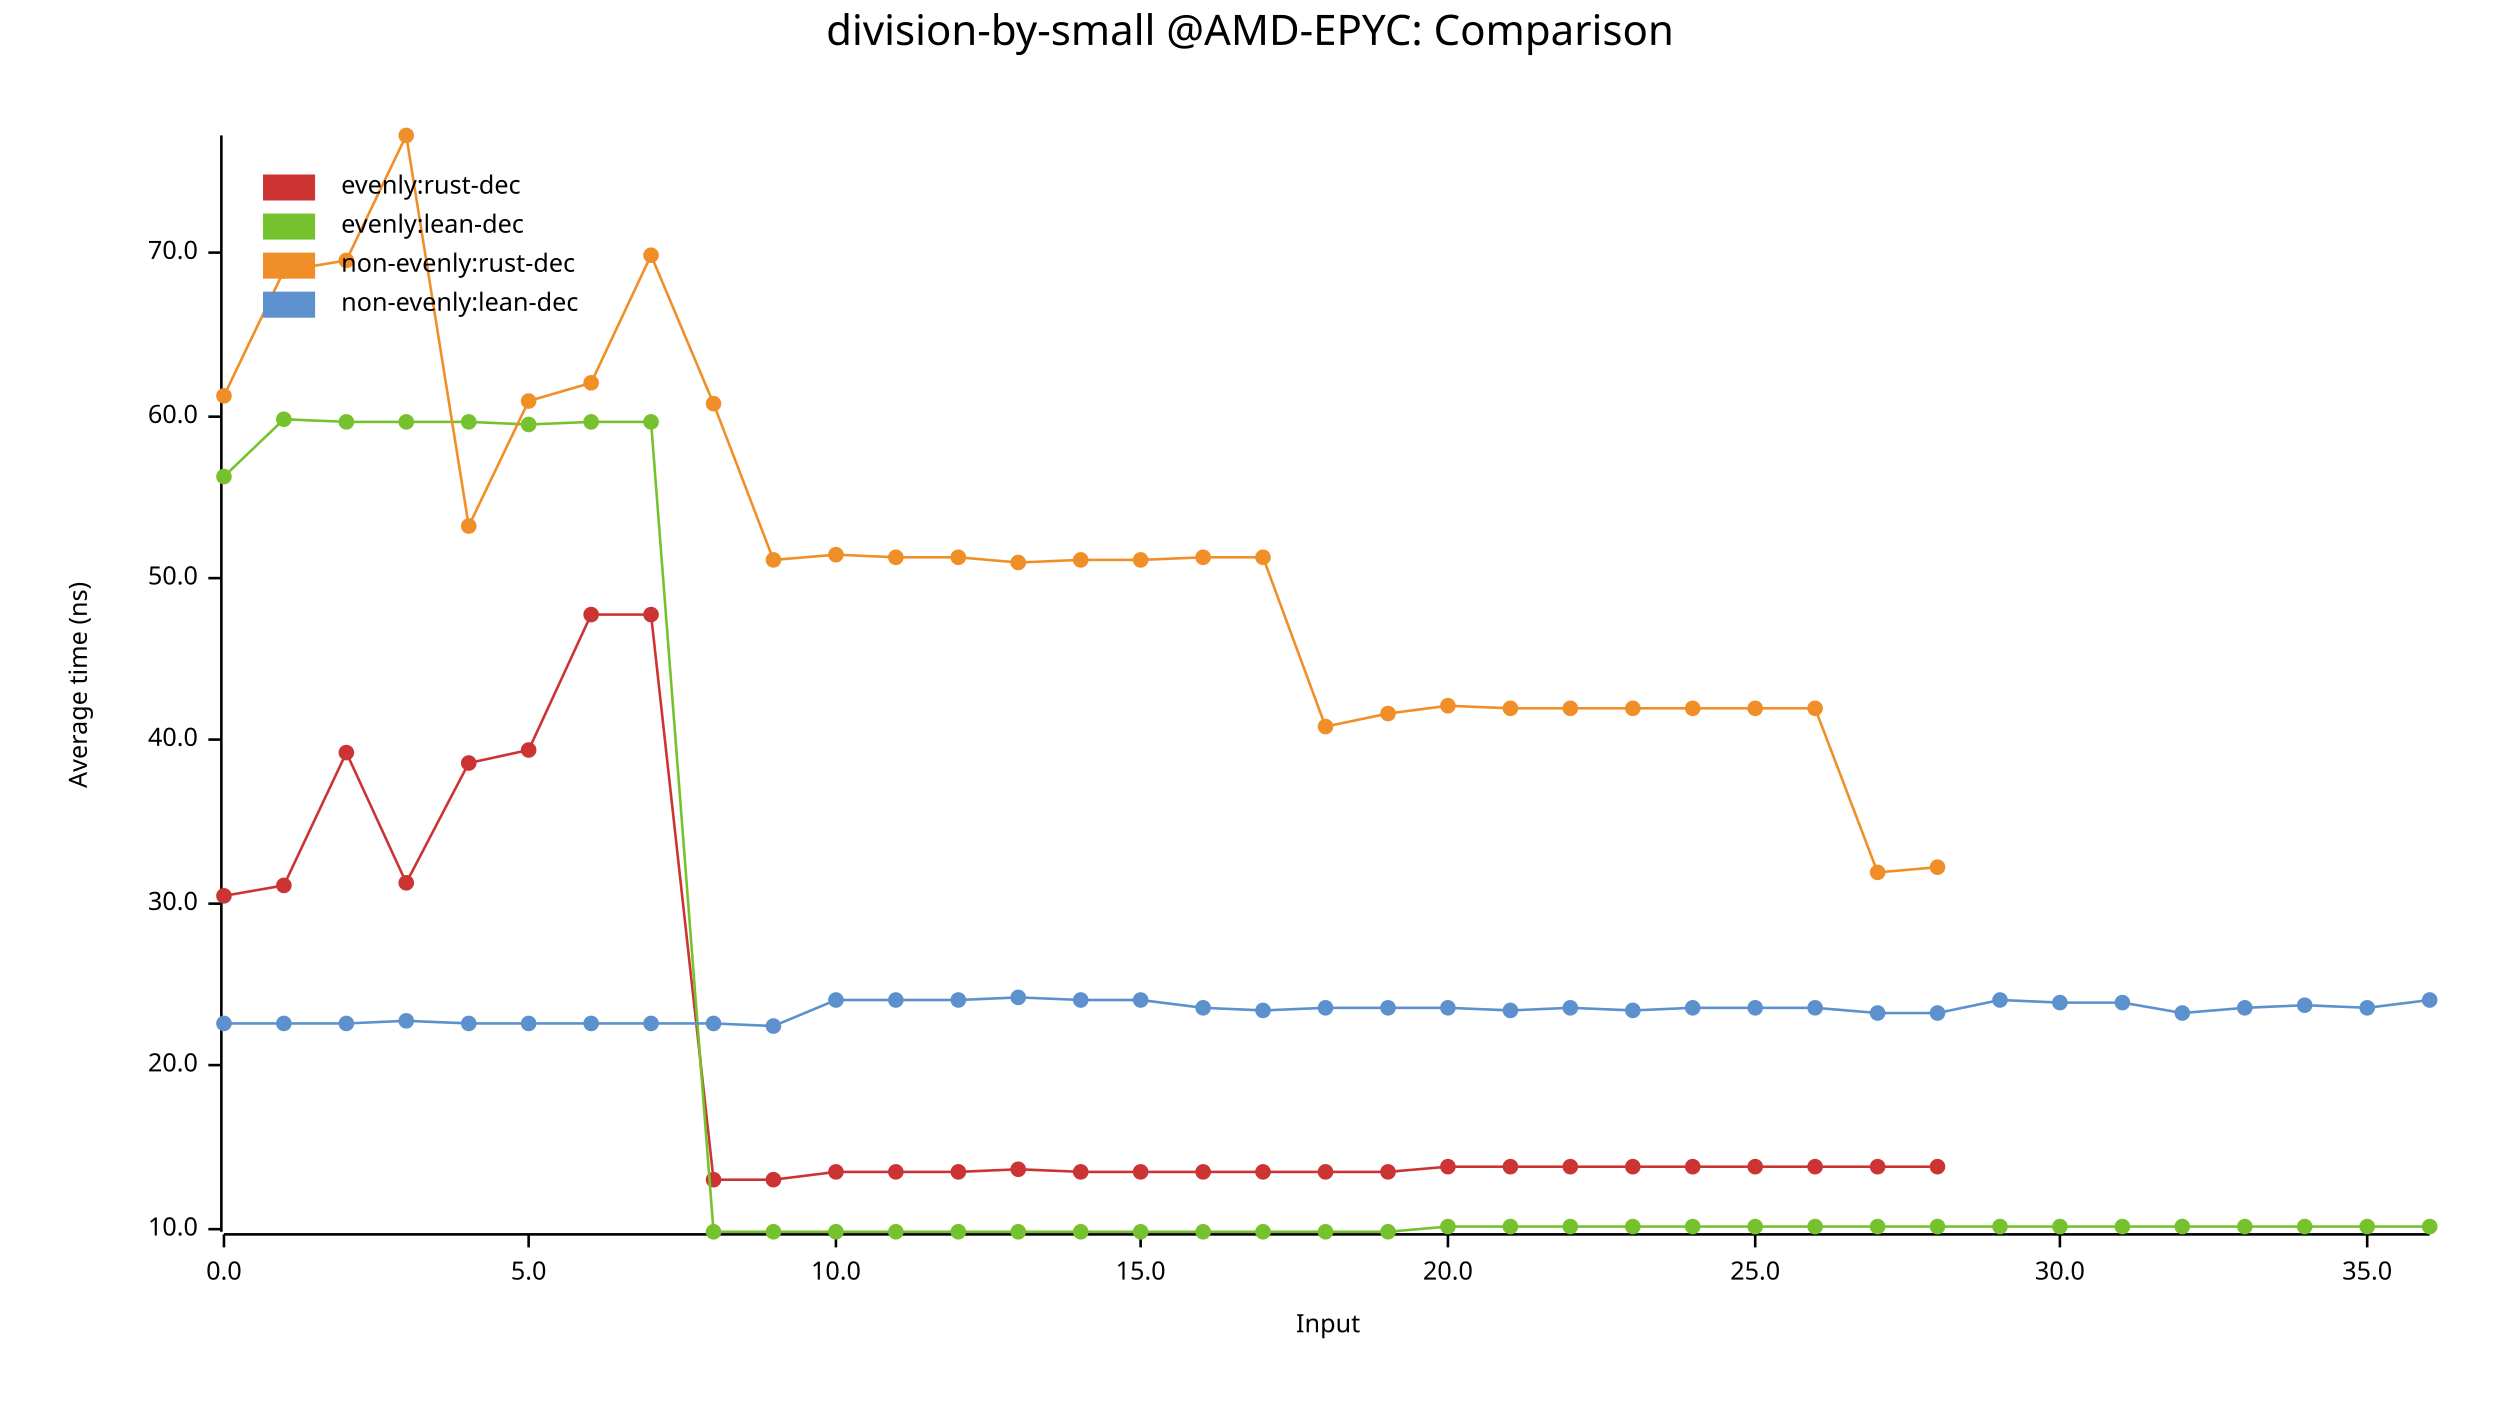
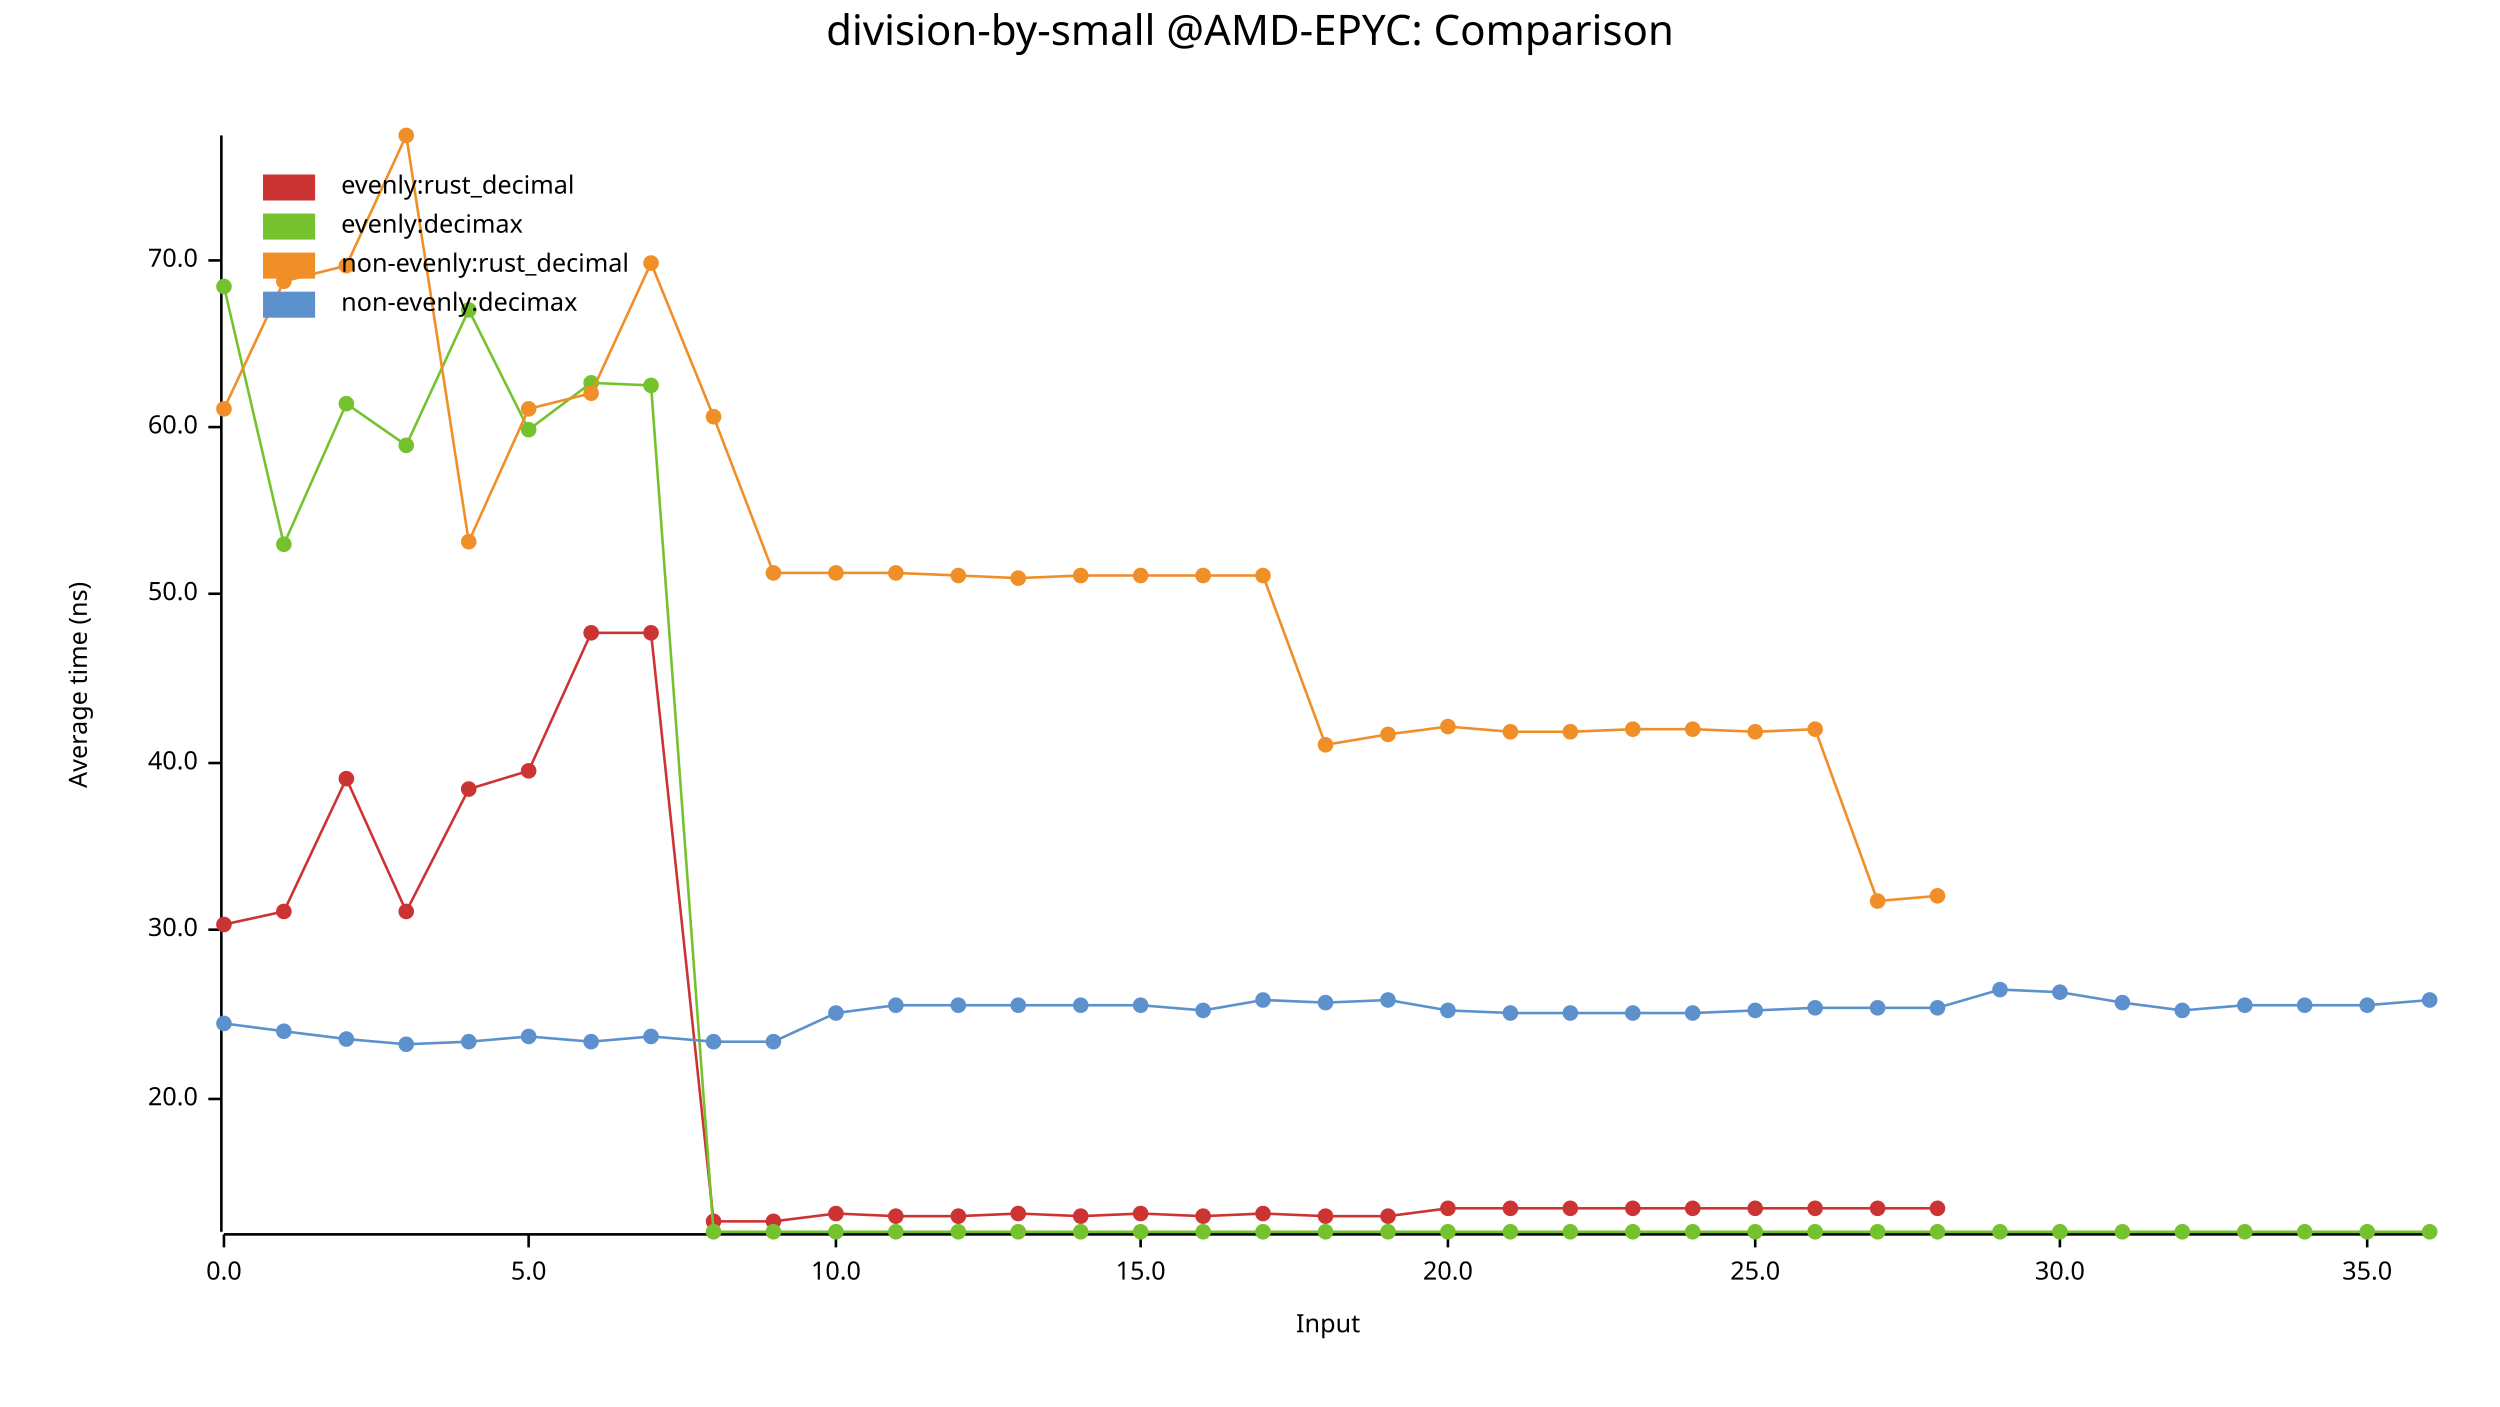
<svg xmlns="http://www.w3.org/2000/svg" width="960" height="540" viewBox="0 0 960 540">
  <text x="480" y="5" dy="0.76em" text-anchor="middle" font-family="sans-serif" font-size="16.129" opacity="1" fill="#000000">
division-by-small @AMD-EPYC: Comparison
</text>
  <text x="26" y="263" dy="0.76em" text-anchor="middle" font-family="sans-serif" font-size="9.677" opacity="1" fill="#000000" transform="rotate(270, 26, 263)">
Average time (ns)
</text>
  <text x="510" y="514" dy="-0.5ex" text-anchor="middle" font-family="sans-serif" font-size="9.677" opacity="1" fill="#000000">
Input
</text>
  <polyline fill="none" opacity="1" stroke="#000000" stroke-width="1" points="85,52 85,473 " />
-   <text x="76" y="472" dy="0.5ex" text-anchor="end" font-family="sans-serif" font-size="9.677" opacity="1" fill="#000000">
- 10.0
- </text>
-   <polyline fill="none" opacity="1" stroke="#000000" stroke-width="1" points="80,472 85,472 " />
-   <text x="76" y="409" dy="0.5ex" text-anchor="end" font-family="sans-serif" font-size="9.677" opacity="1" fill="#000000">
+   <text x="76" y="422" dy="0.5ex" text-anchor="end" font-family="sans-serif" font-size="9.677" opacity="1" fill="#000000">
20.0
</text>
-   <polyline fill="none" opacity="1" stroke="#000000" stroke-width="1" points="80,409 85,409 " />
-   <text x="76" y="347" dy="0.5ex" text-anchor="end" font-family="sans-serif" font-size="9.677" opacity="1" fill="#000000">
+   <polyline fill="none" opacity="1" stroke="#000000" stroke-width="1" points="80,422 85,422 " />
+   <text x="76" y="357" dy="0.5ex" text-anchor="end" font-family="sans-serif" font-size="9.677" opacity="1" fill="#000000">
30.0
</text>
-   <polyline fill="none" opacity="1" stroke="#000000" stroke-width="1" points="80,347 85,347 " />
-   <text x="76" y="284" dy="0.5ex" text-anchor="end" font-family="sans-serif" font-size="9.677" opacity="1" fill="#000000">
+   <polyline fill="none" opacity="1" stroke="#000000" stroke-width="1" points="80,357 85,357 " />
+   <text x="76" y="293" dy="0.5ex" text-anchor="end" font-family="sans-serif" font-size="9.677" opacity="1" fill="#000000">
40.0
</text>
-   <polyline fill="none" opacity="1" stroke="#000000" stroke-width="1" points="80,284 85,284 " />
-   <text x="76" y="222" dy="0.5ex" text-anchor="end" font-family="sans-serif" font-size="9.677" opacity="1" fill="#000000">
+   <polyline fill="none" opacity="1" stroke="#000000" stroke-width="1" points="80,293 85,293 " />
+   <text x="76" y="228" dy="0.5ex" text-anchor="end" font-family="sans-serif" font-size="9.677" opacity="1" fill="#000000">
50.0
</text>
-   <polyline fill="none" opacity="1" stroke="#000000" stroke-width="1" points="80,222 85,222 " />
-   <text x="76" y="160" dy="0.5ex" text-anchor="end" font-family="sans-serif" font-size="9.677" opacity="1" fill="#000000">
+   <polyline fill="none" opacity="1" stroke="#000000" stroke-width="1" points="80,228 85,228 " />
+   <text x="76" y="164" dy="0.5ex" text-anchor="end" font-family="sans-serif" font-size="9.677" opacity="1" fill="#000000">
60.0
</text>
-   <polyline fill="none" opacity="1" stroke="#000000" stroke-width="1" points="80,160 85,160 " />
-   <text x="76" y="97" dy="0.5ex" text-anchor="end" font-family="sans-serif" font-size="9.677" opacity="1" fill="#000000">
+   <polyline fill="none" opacity="1" stroke="#000000" stroke-width="1" points="80,164 85,164 " />
+   <text x="76" y="100" dy="0.5ex" text-anchor="end" font-family="sans-serif" font-size="9.677" opacity="1" fill="#000000">
70.0
</text>
-   <polyline fill="none" opacity="1" stroke="#000000" stroke-width="1" points="80,97 85,97 " />
+   <polyline fill="none" opacity="1" stroke="#000000" stroke-width="1" points="80,100 85,100 " />
  <polyline fill="none" opacity="1" stroke="#000000" stroke-width="1" points="86,474 933,474 " />
  <text x="86" y="484" dy="0.76em" text-anchor="middle" font-family="sans-serif" font-size="9.677" opacity="1" fill="#000000">
0.0
</text>
  <polyline fill="none" opacity="1" stroke="#000000" stroke-width="1" points="86,474 86,479 " />
  <text x="203" y="484" dy="0.76em" text-anchor="middle" font-family="sans-serif" font-size="9.677" opacity="1" fill="#000000">
5.0
</text>
  <polyline fill="none" opacity="1" stroke="#000000" stroke-width="1" points="203,474 203,479 " />
  <text x="321" y="484" dy="0.76em" text-anchor="middle" font-family="sans-serif" font-size="9.677" opacity="1" fill="#000000">
10.0
</text>
  <polyline fill="none" opacity="1" stroke="#000000" stroke-width="1" points="321,474 321,479 " />
  <text x="438" y="484" dy="0.76em" text-anchor="middle" font-family="sans-serif" font-size="9.677" opacity="1" fill="#000000">
15.0
</text>
  <polyline fill="none" opacity="1" stroke="#000000" stroke-width="1" points="438,474 438,479 " />
  <text x="556" y="484" dy="0.76em" text-anchor="middle" font-family="sans-serif" font-size="9.677" opacity="1" fill="#000000">
20.0
</text>
  <polyline fill="none" opacity="1" stroke="#000000" stroke-width="1" points="556,474 556,479 " />
  <text x="674" y="484" dy="0.76em" text-anchor="middle" font-family="sans-serif" font-size="9.677" opacity="1" fill="#000000">
25.0
</text>
  <polyline fill="none" opacity="1" stroke="#000000" stroke-width="1" points="674,474 674,479 " />
  <text x="791" y="484" dy="0.76em" text-anchor="middle" font-family="sans-serif" font-size="9.677" opacity="1" fill="#000000">
30.0
</text>
  <polyline fill="none" opacity="1" stroke="#000000" stroke-width="1" points="791,474 791,479 " />
  <text x="909" y="484" dy="0.76em" text-anchor="middle" font-family="sans-serif" font-size="9.677" opacity="1" fill="#000000">
35.0
</text>
  <polyline fill="none" opacity="1" stroke="#000000" stroke-width="1" points="909,474 909,479 " />
-   <circle cx="86" cy="344" r="3" opacity="1" fill="#CC3434" stroke="none" stroke-width="1" />
-   <circle cx="109" cy="340" r="3" opacity="1" fill="#CC3434" stroke="none" stroke-width="1" />
-   <circle cx="133" cy="289" r="3" opacity="1" fill="#CC3434" stroke="none" stroke-width="1" />
-   <circle cx="156" cy="339" r="3" opacity="1" fill="#CC3434" stroke="none" stroke-width="1" />
-   <circle cx="180" cy="293" r="3" opacity="1" fill="#CC3434" stroke="none" stroke-width="1" />
-   <circle cx="203" cy="288" r="3" opacity="1" fill="#CC3434" stroke="none" stroke-width="1" />
-   <circle cx="227" cy="236" r="3" opacity="1" fill="#CC3434" stroke="none" stroke-width="1" />
-   <circle cx="250" cy="236" r="3" opacity="1" fill="#CC3434" stroke="none" stroke-width="1" />
-   <circle cx="274" cy="453" r="3" opacity="1" fill="#CC3434" stroke="none" stroke-width="1" />
-   <circle cx="297" cy="453" r="3" opacity="1" fill="#CC3434" stroke="none" stroke-width="1" />
-   <circle cx="321" cy="450" r="3" opacity="1" fill="#CC3434" stroke="none" stroke-width="1" />
-   <circle cx="344" cy="450" r="3" opacity="1" fill="#CC3434" stroke="none" stroke-width="1" />
-   <circle cx="368" cy="450" r="3" opacity="1" fill="#CC3434" stroke="none" stroke-width="1" />
-   <circle cx="391" cy="449" r="3" opacity="1" fill="#CC3434" stroke="none" stroke-width="1" />
-   <circle cx="415" cy="450" r="3" opacity="1" fill="#CC3434" stroke="none" stroke-width="1" />
-   <circle cx="438" cy="450" r="3" opacity="1" fill="#CC3434" stroke="none" stroke-width="1" />
-   <circle cx="462" cy="450" r="3" opacity="1" fill="#CC3434" stroke="none" stroke-width="1" />
-   <circle cx="485" cy="450" r="3" opacity="1" fill="#CC3434" stroke="none" stroke-width="1" />
-   <circle cx="509" cy="450" r="3" opacity="1" fill="#CC3434" stroke="none" stroke-width="1" />
-   <circle cx="533" cy="450" r="3" opacity="1" fill="#CC3434" stroke="none" stroke-width="1" />
-   <circle cx="556" cy="448" r="3" opacity="1" fill="#CC3434" stroke="none" stroke-width="1" />
-   <circle cx="580" cy="448" r="3" opacity="1" fill="#CC3434" stroke="none" stroke-width="1" />
-   <circle cx="603" cy="448" r="3" opacity="1" fill="#CC3434" stroke="none" stroke-width="1" />
-   <circle cx="627" cy="448" r="3" opacity="1" fill="#CC3434" stroke="none" stroke-width="1" />
-   <circle cx="650" cy="448" r="3" opacity="1" fill="#CC3434" stroke="none" stroke-width="1" />
-   <circle cx="674" cy="448" r="3" opacity="1" fill="#CC3434" stroke="none" stroke-width="1" />
-   <circle cx="697" cy="448" r="3" opacity="1" fill="#CC3434" stroke="none" stroke-width="1" />
-   <circle cx="721" cy="448" r="3" opacity="1" fill="#CC3434" stroke="none" stroke-width="1" />
-   <circle cx="744" cy="448" r="3" opacity="1" fill="#CC3434" stroke="none" stroke-width="1" />
-   <polyline fill="none" opacity="1" stroke="#CC3434" stroke-width="1" points="86,344 109,340 133,289 156,339 180,293 203,288 227,236 250,236 274,453 297,453 321,450 344,450 368,450 391,449 415,450 438,450 462,450 485,450 509,450 533,450 556,448 580,448 603,448 627,448 650,448 674,448 697,448 721,448 744,448 " />
-   <circle cx="86" cy="183" r="3" opacity="1" fill="#76C22E" stroke="none" stroke-width="1" />
-   <circle cx="109" cy="161" r="3" opacity="1" fill="#76C22E" stroke="none" stroke-width="1" />
-   <circle cx="133" cy="162" r="3" opacity="1" fill="#76C22E" stroke="none" stroke-width="1" />
-   <circle cx="156" cy="162" r="3" opacity="1" fill="#76C22E" stroke="none" stroke-width="1" />
-   <circle cx="180" cy="162" r="3" opacity="1" fill="#76C22E" stroke="none" stroke-width="1" />
-   <circle cx="203" cy="163" r="3" opacity="1" fill="#76C22E" stroke="none" stroke-width="1" />
-   <circle cx="227" cy="162" r="3" opacity="1" fill="#76C22E" stroke="none" stroke-width="1" />
-   <circle cx="250" cy="162" r="3" opacity="1" fill="#76C22E" stroke="none" stroke-width="1" />
+   <circle cx="86" cy="355" r="3" opacity="1" fill="#CC3434" stroke="none" stroke-width="1" />
+   <circle cx="109" cy="350" r="3" opacity="1" fill="#CC3434" stroke="none" stroke-width="1" />
+   <circle cx="133" cy="299" r="3" opacity="1" fill="#CC3434" stroke="none" stroke-width="1" />
+   <circle cx="156" cy="350" r="3" opacity="1" fill="#CC3434" stroke="none" stroke-width="1" />
+   <circle cx="180" cy="303" r="3" opacity="1" fill="#CC3434" stroke="none" stroke-width="1" />
+   <circle cx="203" cy="296" r="3" opacity="1" fill="#CC3434" stroke="none" stroke-width="1" />
+   <circle cx="227" cy="243" r="3" opacity="1" fill="#CC3434" stroke="none" stroke-width="1" />
+   <circle cx="250" cy="243" r="3" opacity="1" fill="#CC3434" stroke="none" stroke-width="1" />
+   <circle cx="274" cy="469" r="3" opacity="1" fill="#CC3434" stroke="none" stroke-width="1" />
+   <circle cx="297" cy="469" r="3" opacity="1" fill="#CC3434" stroke="none" stroke-width="1" />
+   <circle cx="321" cy="466" r="3" opacity="1" fill="#CC3434" stroke="none" stroke-width="1" />
+   <circle cx="344" cy="467" r="3" opacity="1" fill="#CC3434" stroke="none" stroke-width="1" />
+   <circle cx="368" cy="467" r="3" opacity="1" fill="#CC3434" stroke="none" stroke-width="1" />
+   <circle cx="391" cy="466" r="3" opacity="1" fill="#CC3434" stroke="none" stroke-width="1" />
+   <circle cx="415" cy="467" r="3" opacity="1" fill="#CC3434" stroke="none" stroke-width="1" />
+   <circle cx="438" cy="466" r="3" opacity="1" fill="#CC3434" stroke="none" stroke-width="1" />
+   <circle cx="462" cy="467" r="3" opacity="1" fill="#CC3434" stroke="none" stroke-width="1" />
+   <circle cx="485" cy="466" r="3" opacity="1" fill="#CC3434" stroke="none" stroke-width="1" />
+   <circle cx="509" cy="467" r="3" opacity="1" fill="#CC3434" stroke="none" stroke-width="1" />
+   <circle cx="533" cy="467" r="3" opacity="1" fill="#CC3434" stroke="none" stroke-width="1" />
+   <circle cx="556" cy="464" r="3" opacity="1" fill="#CC3434" stroke="none" stroke-width="1" />
+   <circle cx="580" cy="464" r="3" opacity="1" fill="#CC3434" stroke="none" stroke-width="1" />
+   <circle cx="603" cy="464" r="3" opacity="1" fill="#CC3434" stroke="none" stroke-width="1" />
+   <circle cx="627" cy="464" r="3" opacity="1" fill="#CC3434" stroke="none" stroke-width="1" />
+   <circle cx="650" cy="464" r="3" opacity="1" fill="#CC3434" stroke="none" stroke-width="1" />
+   <circle cx="674" cy="464" r="3" opacity="1" fill="#CC3434" stroke="none" stroke-width="1" />
+   <circle cx="697" cy="464" r="3" opacity="1" fill="#CC3434" stroke="none" stroke-width="1" />
+   <circle cx="721" cy="464" r="3" opacity="1" fill="#CC3434" stroke="none" stroke-width="1" />
+   <circle cx="744" cy="464" r="3" opacity="1" fill="#CC3434" stroke="none" stroke-width="1" />
+   <polyline fill="none" opacity="1" stroke="#CC3434" stroke-width="1" points="86,355 109,350 133,299 156,350 180,303 203,296 227,243 250,243 274,469 297,469 321,466 344,467 368,467 391,466 415,467 438,466 462,467 485,466 509,467 533,467 556,464 580,464 603,464 627,464 650,464 674,464 697,464 721,464 744,464 " />
+   <circle cx="86" cy="110" r="3" opacity="1" fill="#76C22E" stroke="none" stroke-width="1" />
+   <circle cx="109" cy="209" r="3" opacity="1" fill="#76C22E" stroke="none" stroke-width="1" />
+   <circle cx="133" cy="155" r="3" opacity="1" fill="#76C22E" stroke="none" stroke-width="1" />
+   <circle cx="156" cy="171" r="3" opacity="1" fill="#76C22E" stroke="none" stroke-width="1" />
+   <circle cx="180" cy="119" r="3" opacity="1" fill="#76C22E" stroke="none" stroke-width="1" />
+   <circle cx="203" cy="165" r="3" opacity="1" fill="#76C22E" stroke="none" stroke-width="1" />
+   <circle cx="227" cy="147" r="3" opacity="1" fill="#76C22E" stroke="none" stroke-width="1" />
+   <circle cx="250" cy="148" r="3" opacity="1" fill="#76C22E" stroke="none" stroke-width="1" />
  <circle cx="274" cy="473" r="3" opacity="1" fill="#76C22E" stroke="none" stroke-width="1" />
  <circle cx="297" cy="473" r="3" opacity="1" fill="#76C22E" stroke="none" stroke-width="1" />
  <circle cx="321" cy="473" r="3" opacity="1" fill="#76C22E" stroke="none" stroke-width="1" />
  <circle cx="344" cy="473" r="3" opacity="1" fill="#76C22E" stroke="none" stroke-width="1" />
  <circle cx="368" cy="473" r="3" opacity="1" fill="#76C22E" stroke="none" stroke-width="1" />
  <circle cx="391" cy="473" r="3" opacity="1" fill="#76C22E" stroke="none" stroke-width="1" />
  <circle cx="415" cy="473" r="3" opacity="1" fill="#76C22E" stroke="none" stroke-width="1" />
  <circle cx="438" cy="473" r="3" opacity="1" fill="#76C22E" stroke="none" stroke-width="1" />
  <circle cx="462" cy="473" r="3" opacity="1" fill="#76C22E" stroke="none" stroke-width="1" />
  <circle cx="485" cy="473" r="3" opacity="1" fill="#76C22E" stroke="none" stroke-width="1" />
  <circle cx="509" cy="473" r="3" opacity="1" fill="#76C22E" stroke="none" stroke-width="1" />
  <circle cx="533" cy="473" r="3" opacity="1" fill="#76C22E" stroke="none" stroke-width="1" />
-   <circle cx="556" cy="471" r="3" opacity="1" fill="#76C22E" stroke="none" stroke-width="1" />
-   <circle cx="580" cy="471" r="3" opacity="1" fill="#76C22E" stroke="none" stroke-width="1" />
-   <circle cx="603" cy="471" r="3" opacity="1" fill="#76C22E" stroke="none" stroke-width="1" />
-   <circle cx="627" cy="471" r="3" opacity="1" fill="#76C22E" stroke="none" stroke-width="1" />
-   <circle cx="650" cy="471" r="3" opacity="1" fill="#76C22E" stroke="none" stroke-width="1" />
-   <circle cx="674" cy="471" r="3" opacity="1" fill="#76C22E" stroke="none" stroke-width="1" />
-   <circle cx="697" cy="471" r="3" opacity="1" fill="#76C22E" stroke="none" stroke-width="1" />
-   <circle cx="721" cy="471" r="3" opacity="1" fill="#76C22E" stroke="none" stroke-width="1" />
-   <circle cx="744" cy="471" r="3" opacity="1" fill="#76C22E" stroke="none" stroke-width="1" />
-   <circle cx="768" cy="471" r="3" opacity="1" fill="#76C22E" stroke="none" stroke-width="1" />
-   <circle cx="791" cy="471" r="3" opacity="1" fill="#76C22E" stroke="none" stroke-width="1" />
-   <circle cx="815" cy="471" r="3" opacity="1" fill="#76C22E" stroke="none" stroke-width="1" />
-   <circle cx="838" cy="471" r="3" opacity="1" fill="#76C22E" stroke="none" stroke-width="1" />
-   <circle cx="862" cy="471" r="3" opacity="1" fill="#76C22E" stroke="none" stroke-width="1" />
-   <circle cx="885" cy="471" r="3" opacity="1" fill="#76C22E" stroke="none" stroke-width="1" />
-   <circle cx="909" cy="471" r="3" opacity="1" fill="#76C22E" stroke="none" stroke-width="1" />
-   <circle cx="933" cy="471" r="3" opacity="1" fill="#76C22E" stroke="none" stroke-width="1" />
-   <polyline fill="none" opacity="1" stroke="#76C22E" stroke-width="1" points="86,183 109,161 133,162 156,162 180,162 203,163 227,162 250,162 274,473 297,473 321,473 344,473 368,473 391,473 415,473 438,473 462,473 485,473 509,473 533,473 556,471 580,471 603,471 627,471 650,471 674,471 697,471 721,471 744,471 768,471 791,471 815,471 838,471 862,471 885,471 909,471 933,471 " />
-   <circle cx="86" cy="152" r="3" opacity="1" fill="#F08E28" stroke="none" stroke-width="1" />
-   <circle cx="109" cy="104" r="3" opacity="1" fill="#F08E28" stroke="none" stroke-width="1" />
-   <circle cx="133" cy="100" r="3" opacity="1" fill="#F08E28" stroke="none" stroke-width="1" />
+   <circle cx="556" cy="473" r="3" opacity="1" fill="#76C22E" stroke="none" stroke-width="1" />
+   <circle cx="580" cy="473" r="3" opacity="1" fill="#76C22E" stroke="none" stroke-width="1" />
+   <circle cx="603" cy="473" r="3" opacity="1" fill="#76C22E" stroke="none" stroke-width="1" />
+   <circle cx="627" cy="473" r="3" opacity="1" fill="#76C22E" stroke="none" stroke-width="1" />
+   <circle cx="650" cy="473" r="3" opacity="1" fill="#76C22E" stroke="none" stroke-width="1" />
+   <circle cx="674" cy="473" r="3" opacity="1" fill="#76C22E" stroke="none" stroke-width="1" />
+   <circle cx="697" cy="473" r="3" opacity="1" fill="#76C22E" stroke="none" stroke-width="1" />
+   <circle cx="721" cy="473" r="3" opacity="1" fill="#76C22E" stroke="none" stroke-width="1" />
+   <circle cx="744" cy="473" r="3" opacity="1" fill="#76C22E" stroke="none" stroke-width="1" />
+   <circle cx="768" cy="473" r="3" opacity="1" fill="#76C22E" stroke="none" stroke-width="1" />
+   <circle cx="791" cy="473" r="3" opacity="1" fill="#76C22E" stroke="none" stroke-width="1" />
+   <circle cx="815" cy="473" r="3" opacity="1" fill="#76C22E" stroke="none" stroke-width="1" />
+   <circle cx="838" cy="473" r="3" opacity="1" fill="#76C22E" stroke="none" stroke-width="1" />
+   <circle cx="862" cy="473" r="3" opacity="1" fill="#76C22E" stroke="none" stroke-width="1" />
+   <circle cx="885" cy="473" r="3" opacity="1" fill="#76C22E" stroke="none" stroke-width="1" />
+   <circle cx="909" cy="473" r="3" opacity="1" fill="#76C22E" stroke="none" stroke-width="1" />
+   <circle cx="933" cy="473" r="3" opacity="1" fill="#76C22E" stroke="none" stroke-width="1" />
+   <polyline fill="none" opacity="1" stroke="#76C22E" stroke-width="1" points="86,110 109,209 133,155 156,171 180,119 203,165 227,147 250,148 274,473 297,473 321,473 344,473 368,473 391,473 415,473 438,473 462,473 485,473 509,473 533,473 556,473 580,473 603,473 627,473 650,473 674,473 697,473 721,473 744,473 768,473 791,473 815,473 838,473 862,473 885,473 909,473 933,473 " />
+   <circle cx="86" cy="157" r="3" opacity="1" fill="#F08E28" stroke="none" stroke-width="1" />
+   <circle cx="109" cy="108" r="3" opacity="1" fill="#F08E28" stroke="none" stroke-width="1" />
+   <circle cx="133" cy="102" r="3" opacity="1" fill="#F08E28" stroke="none" stroke-width="1" />
  <circle cx="156" cy="52" r="3" opacity="1" fill="#F08E28" stroke="none" stroke-width="1" />
-   <circle cx="180" cy="202" r="3" opacity="1" fill="#F08E28" stroke="none" stroke-width="1" />
-   <circle cx="203" cy="154" r="3" opacity="1" fill="#F08E28" stroke="none" stroke-width="1" />
-   <circle cx="227" cy="147" r="3" opacity="1" fill="#F08E28" stroke="none" stroke-width="1" />
-   <circle cx="250" cy="98" r="3" opacity="1" fill="#F08E28" stroke="none" stroke-width="1" />
-   <circle cx="274" cy="155" r="3" opacity="1" fill="#F08E28" stroke="none" stroke-width="1" />
-   <circle cx="297" cy="215" r="3" opacity="1" fill="#F08E28" stroke="none" stroke-width="1" />
-   <circle cx="321" cy="213" r="3" opacity="1" fill="#F08E28" stroke="none" stroke-width="1" />
-   <circle cx="344" cy="214" r="3" opacity="1" fill="#F08E28" stroke="none" stroke-width="1" />
-   <circle cx="368" cy="214" r="3" opacity="1" fill="#F08E28" stroke="none" stroke-width="1" />
-   <circle cx="391" cy="216" r="3" opacity="1" fill="#F08E28" stroke="none" stroke-width="1" />
-   <circle cx="415" cy="215" r="3" opacity="1" fill="#F08E28" stroke="none" stroke-width="1" />
-   <circle cx="438" cy="215" r="3" opacity="1" fill="#F08E28" stroke="none" stroke-width="1" />
-   <circle cx="462" cy="214" r="3" opacity="1" fill="#F08E28" stroke="none" stroke-width="1" />
-   <circle cx="485" cy="214" r="3" opacity="1" fill="#F08E28" stroke="none" stroke-width="1" />
-   <circle cx="509" cy="279" r="3" opacity="1" fill="#F08E28" stroke="none" stroke-width="1" />
-   <circle cx="533" cy="274" r="3" opacity="1" fill="#F08E28" stroke="none" stroke-width="1" />
-   <circle cx="556" cy="271" r="3" opacity="1" fill="#F08E28" stroke="none" stroke-width="1" />
-   <circle cx="580" cy="272" r="3" opacity="1" fill="#F08E28" stroke="none" stroke-width="1" />
-   <circle cx="603" cy="272" r="3" opacity="1" fill="#F08E28" stroke="none" stroke-width="1" />
-   <circle cx="627" cy="272" r="3" opacity="1" fill="#F08E28" stroke="none" stroke-width="1" />
-   <circle cx="650" cy="272" r="3" opacity="1" fill="#F08E28" stroke="none" stroke-width="1" />
-   <circle cx="674" cy="272" r="3" opacity="1" fill="#F08E28" stroke="none" stroke-width="1" />
-   <circle cx="697" cy="272" r="3" opacity="1" fill="#F08E28" stroke="none" stroke-width="1" />
-   <circle cx="721" cy="335" r="3" opacity="1" fill="#F08E28" stroke="none" stroke-width="1" />
-   <circle cx="744" cy="333" r="3" opacity="1" fill="#F08E28" stroke="none" stroke-width="1" />
-   <polyline fill="none" opacity="1" stroke="#F08E28" stroke-width="1" points="86,152 109,104 133,100 156,52 180,202 203,154 227,147 250,98 274,155 297,215 321,213 344,214 368,214 391,216 415,215 438,215 462,214 485,214 509,279 533,274 556,271 580,272 603,272 627,272 650,272 674,272 697,272 721,335 744,333 " />
+   <circle cx="180" cy="208" r="3" opacity="1" fill="#F08E28" stroke="none" stroke-width="1" />
+   <circle cx="203" cy="157" r="3" opacity="1" fill="#F08E28" stroke="none" stroke-width="1" />
+   <circle cx="227" cy="151" r="3" opacity="1" fill="#F08E28" stroke="none" stroke-width="1" />
+   <circle cx="250" cy="101" r="3" opacity="1" fill="#F08E28" stroke="none" stroke-width="1" />
+   <circle cx="274" cy="160" r="3" opacity="1" fill="#F08E28" stroke="none" stroke-width="1" />
+   <circle cx="297" cy="220" r="3" opacity="1" fill="#F08E28" stroke="none" stroke-width="1" />
+   <circle cx="321" cy="220" r="3" opacity="1" fill="#F08E28" stroke="none" stroke-width="1" />
+   <circle cx="344" cy="220" r="3" opacity="1" fill="#F08E28" stroke="none" stroke-width="1" />
+   <circle cx="368" cy="221" r="3" opacity="1" fill="#F08E28" stroke="none" stroke-width="1" />
+   <circle cx="391" cy="222" r="3" opacity="1" fill="#F08E28" stroke="none" stroke-width="1" />
+   <circle cx="415" cy="221" r="3" opacity="1" fill="#F08E28" stroke="none" stroke-width="1" />
+   <circle cx="438" cy="221" r="3" opacity="1" fill="#F08E28" stroke="none" stroke-width="1" />
+   <circle cx="462" cy="221" r="3" opacity="1" fill="#F08E28" stroke="none" stroke-width="1" />
+   <circle cx="485" cy="221" r="3" opacity="1" fill="#F08E28" stroke="none" stroke-width="1" />
+   <circle cx="509" cy="286" r="3" opacity="1" fill="#F08E28" stroke="none" stroke-width="1" />
+   <circle cx="533" cy="282" r="3" opacity="1" fill="#F08E28" stroke="none" stroke-width="1" />
+   <circle cx="556" cy="279" r="3" opacity="1" fill="#F08E28" stroke="none" stroke-width="1" />
+   <circle cx="580" cy="281" r="3" opacity="1" fill="#F08E28" stroke="none" stroke-width="1" />
+   <circle cx="603" cy="281" r="3" opacity="1" fill="#F08E28" stroke="none" stroke-width="1" />
+   <circle cx="627" cy="280" r="3" opacity="1" fill="#F08E28" stroke="none" stroke-width="1" />
+   <circle cx="650" cy="280" r="3" opacity="1" fill="#F08E28" stroke="none" stroke-width="1" />
+   <circle cx="674" cy="281" r="3" opacity="1" fill="#F08E28" stroke="none" stroke-width="1" />
+   <circle cx="697" cy="280" r="3" opacity="1" fill="#F08E28" stroke="none" stroke-width="1" />
+   <circle cx="721" cy="346" r="3" opacity="1" fill="#F08E28" stroke="none" stroke-width="1" />
+   <circle cx="744" cy="344" r="3" opacity="1" fill="#F08E28" stroke="none" stroke-width="1" />
+   <polyline fill="none" opacity="1" stroke="#F08E28" stroke-width="1" points="86,157 109,108 133,102 156,52 180,208 203,157 227,151 250,101 274,160 297,220 321,220 344,220 368,221 391,222 415,221 438,221 462,221 485,221 509,286 533,282 556,279 580,281 603,281 627,280 650,280 674,281 697,280 721,346 744,344 " />
  <circle cx="86" cy="393" r="3" opacity="1" fill="#5C91CE" stroke="none" stroke-width="1" />
-   <circle cx="109" cy="393" r="3" opacity="1" fill="#5C91CE" stroke="none" stroke-width="1" />
-   <circle cx="133" cy="393" r="3" opacity="1" fill="#5C91CE" stroke="none" stroke-width="1" />
-   <circle cx="156" cy="392" r="3" opacity="1" fill="#5C91CE" stroke="none" stroke-width="1" />
-   <circle cx="180" cy="393" r="3" opacity="1" fill="#5C91CE" stroke="none" stroke-width="1" />
-   <circle cx="203" cy="393" r="3" opacity="1" fill="#5C91CE" stroke="none" stroke-width="1" />
-   <circle cx="227" cy="393" r="3" opacity="1" fill="#5C91CE" stroke="none" stroke-width="1" />
-   <circle cx="250" cy="393" r="3" opacity="1" fill="#5C91CE" stroke="none" stroke-width="1" />
-   <circle cx="274" cy="393" r="3" opacity="1" fill="#5C91CE" stroke="none" stroke-width="1" />
-   <circle cx="297" cy="394" r="3" opacity="1" fill="#5C91CE" stroke="none" stroke-width="1" />
-   <circle cx="321" cy="384" r="3" opacity="1" fill="#5C91CE" stroke="none" stroke-width="1" />
-   <circle cx="344" cy="384" r="3" opacity="1" fill="#5C91CE" stroke="none" stroke-width="1" />
-   <circle cx="368" cy="384" r="3" opacity="1" fill="#5C91CE" stroke="none" stroke-width="1" />
-   <circle cx="391" cy="383" r="3" opacity="1" fill="#5C91CE" stroke="none" stroke-width="1" />
-   <circle cx="415" cy="384" r="3" opacity="1" fill="#5C91CE" stroke="none" stroke-width="1" />
-   <circle cx="438" cy="384" r="3" opacity="1" fill="#5C91CE" stroke="none" stroke-width="1" />
-   <circle cx="462" cy="387" r="3" opacity="1" fill="#5C91CE" stroke="none" stroke-width="1" />
-   <circle cx="485" cy="388" r="3" opacity="1" fill="#5C91CE" stroke="none" stroke-width="1" />
-   <circle cx="509" cy="387" r="3" opacity="1" fill="#5C91CE" stroke="none" stroke-width="1" />
-   <circle cx="533" cy="387" r="3" opacity="1" fill="#5C91CE" stroke="none" stroke-width="1" />
-   <circle cx="556" cy="387" r="3" opacity="1" fill="#5C91CE" stroke="none" stroke-width="1" />
-   <circle cx="580" cy="388" r="3" opacity="1" fill="#5C91CE" stroke="none" stroke-width="1" />
-   <circle cx="603" cy="387" r="3" opacity="1" fill="#5C91CE" stroke="none" stroke-width="1" />
-   <circle cx="627" cy="388" r="3" opacity="1" fill="#5C91CE" stroke="none" stroke-width="1" />
-   <circle cx="650" cy="387" r="3" opacity="1" fill="#5C91CE" stroke="none" stroke-width="1" />
-   <circle cx="674" cy="387" r="3" opacity="1" fill="#5C91CE" stroke="none" stroke-width="1" />
+   <circle cx="109" cy="396" r="3" opacity="1" fill="#5C91CE" stroke="none" stroke-width="1" />
+   <circle cx="133" cy="399" r="3" opacity="1" fill="#5C91CE" stroke="none" stroke-width="1" />
+   <circle cx="156" cy="401" r="3" opacity="1" fill="#5C91CE" stroke="none" stroke-width="1" />
+   <circle cx="180" cy="400" r="3" opacity="1" fill="#5C91CE" stroke="none" stroke-width="1" />
+   <circle cx="203" cy="398" r="3" opacity="1" fill="#5C91CE" stroke="none" stroke-width="1" />
+   <circle cx="227" cy="400" r="3" opacity="1" fill="#5C91CE" stroke="none" stroke-width="1" />
+   <circle cx="250" cy="398" r="3" opacity="1" fill="#5C91CE" stroke="none" stroke-width="1" />
+   <circle cx="274" cy="400" r="3" opacity="1" fill="#5C91CE" stroke="none" stroke-width="1" />
+   <circle cx="297" cy="400" r="3" opacity="1" fill="#5C91CE" stroke="none" stroke-width="1" />
+   <circle cx="321" cy="389" r="3" opacity="1" fill="#5C91CE" stroke="none" stroke-width="1" />
+   <circle cx="344" cy="386" r="3" opacity="1" fill="#5C91CE" stroke="none" stroke-width="1" />
+   <circle cx="368" cy="386" r="3" opacity="1" fill="#5C91CE" stroke="none" stroke-width="1" />
+   <circle cx="391" cy="386" r="3" opacity="1" fill="#5C91CE" stroke="none" stroke-width="1" />
+   <circle cx="415" cy="386" r="3" opacity="1" fill="#5C91CE" stroke="none" stroke-width="1" />
+   <circle cx="438" cy="386" r="3" opacity="1" fill="#5C91CE" stroke="none" stroke-width="1" />
+   <circle cx="462" cy="388" r="3" opacity="1" fill="#5C91CE" stroke="none" stroke-width="1" />
+   <circle cx="485" cy="384" r="3" opacity="1" fill="#5C91CE" stroke="none" stroke-width="1" />
+   <circle cx="509" cy="385" r="3" opacity="1" fill="#5C91CE" stroke="none" stroke-width="1" />
+   <circle cx="533" cy="384" r="3" opacity="1" fill="#5C91CE" stroke="none" stroke-width="1" />
+   <circle cx="556" cy="388" r="3" opacity="1" fill="#5C91CE" stroke="none" stroke-width="1" />
+   <circle cx="580" cy="389" r="3" opacity="1" fill="#5C91CE" stroke="none" stroke-width="1" />
+   <circle cx="603" cy="389" r="3" opacity="1" fill="#5C91CE" stroke="none" stroke-width="1" />
+   <circle cx="627" cy="389" r="3" opacity="1" fill="#5C91CE" stroke="none" stroke-width="1" />
+   <circle cx="650" cy="389" r="3" opacity="1" fill="#5C91CE" stroke="none" stroke-width="1" />
+   <circle cx="674" cy="388" r="3" opacity="1" fill="#5C91CE" stroke="none" stroke-width="1" />
  <circle cx="697" cy="387" r="3" opacity="1" fill="#5C91CE" stroke="none" stroke-width="1" />
-   <circle cx="721" cy="389" r="3" opacity="1" fill="#5C91CE" stroke="none" stroke-width="1" />
-   <circle cx="744" cy="389" r="3" opacity="1" fill="#5C91CE" stroke="none" stroke-width="1" />
-   <circle cx="768" cy="384" r="3" opacity="1" fill="#5C91CE" stroke="none" stroke-width="1" />
-   <circle cx="791" cy="385" r="3" opacity="1" fill="#5C91CE" stroke="none" stroke-width="1" />
+   <circle cx="721" cy="387" r="3" opacity="1" fill="#5C91CE" stroke="none" stroke-width="1" />
+   <circle cx="744" cy="387" r="3" opacity="1" fill="#5C91CE" stroke="none" stroke-width="1" />
+   <circle cx="768" cy="380" r="3" opacity="1" fill="#5C91CE" stroke="none" stroke-width="1" />
+   <circle cx="791" cy="381" r="3" opacity="1" fill="#5C91CE" stroke="none" stroke-width="1" />
  <circle cx="815" cy="385" r="3" opacity="1" fill="#5C91CE" stroke="none" stroke-width="1" />
-   <circle cx="838" cy="389" r="3" opacity="1" fill="#5C91CE" stroke="none" stroke-width="1" />
-   <circle cx="862" cy="387" r="3" opacity="1" fill="#5C91CE" stroke="none" stroke-width="1" />
+   <circle cx="838" cy="388" r="3" opacity="1" fill="#5C91CE" stroke="none" stroke-width="1" />
+   <circle cx="862" cy="386" r="3" opacity="1" fill="#5C91CE" stroke="none" stroke-width="1" />
  <circle cx="885" cy="386" r="3" opacity="1" fill="#5C91CE" stroke="none" stroke-width="1" />
-   <circle cx="909" cy="387" r="3" opacity="1" fill="#5C91CE" stroke="none" stroke-width="1" />
+   <circle cx="909" cy="386" r="3" opacity="1" fill="#5C91CE" stroke="none" stroke-width="1" />
  <circle cx="933" cy="384" r="3" opacity="1" fill="#5C91CE" stroke="none" stroke-width="1" />
-   <polyline fill="none" opacity="1" stroke="#5C91CE" stroke-width="1" points="86,393 109,393 133,393 156,392 180,393 203,393 227,393 250,393 274,393 297,394 321,384 344,384 368,384 391,383 415,384 438,384 462,387 485,388 509,387 533,387 556,387 580,388 603,387 627,388 650,387 674,387 697,387 721,389 744,389 768,384 791,385 815,385 838,389 862,387 885,386 909,387 933,384 " />
+   <polyline fill="none" opacity="1" stroke="#5C91CE" stroke-width="1" points="86,393 109,396 133,399 156,401 180,400 203,398 227,400 250,398 274,400 297,400 321,389 344,386 368,386 391,386 415,386 438,386 462,388 485,384 509,385 533,384 556,388 580,389 603,389 627,389 650,389 674,388 697,387 721,387 744,387 768,380 791,381 815,385 838,388 862,386 885,386 909,386 933,384 " />
  <text x="131" y="67" dy="0.76em" text-anchor="start" font-family="sans-serif" font-size="9.677" opacity="1" fill="#000000">
- evenly:rust-dec
+ evenly:rust_decimal
</text>
  <text x="131" y="82" dy="0.76em" text-anchor="start" font-family="sans-serif" font-size="9.677" opacity="1" fill="#000000">
- evenly:lean-dec
+ evenly:decimax
</text>
  <text x="131" y="97" dy="0.76em" text-anchor="start" font-family="sans-serif" font-size="9.677" opacity="1" fill="#000000">
- non-evenly:rust-dec
+ non-evenly:rust_decimal
</text>
  <text x="131" y="112" dy="0.76em" text-anchor="start" font-family="sans-serif" font-size="9.677" opacity="1" fill="#000000">
- non-evenly:lean-dec
+ non-evenly:decimax
</text>
  <rect x="101" y="67" width="20" height="10" opacity="1" fill="#CC3434" stroke="none" />
  <rect x="101" y="82" width="20" height="10" opacity="1" fill="#76C22E" stroke="none" />
  <rect x="101" y="97" width="20" height="10" opacity="1" fill="#F08E28" stroke="none" />
  <rect x="101" y="112" width="20" height="10" opacity="1" fill="#5C91CE" stroke="none" />
</svg>
